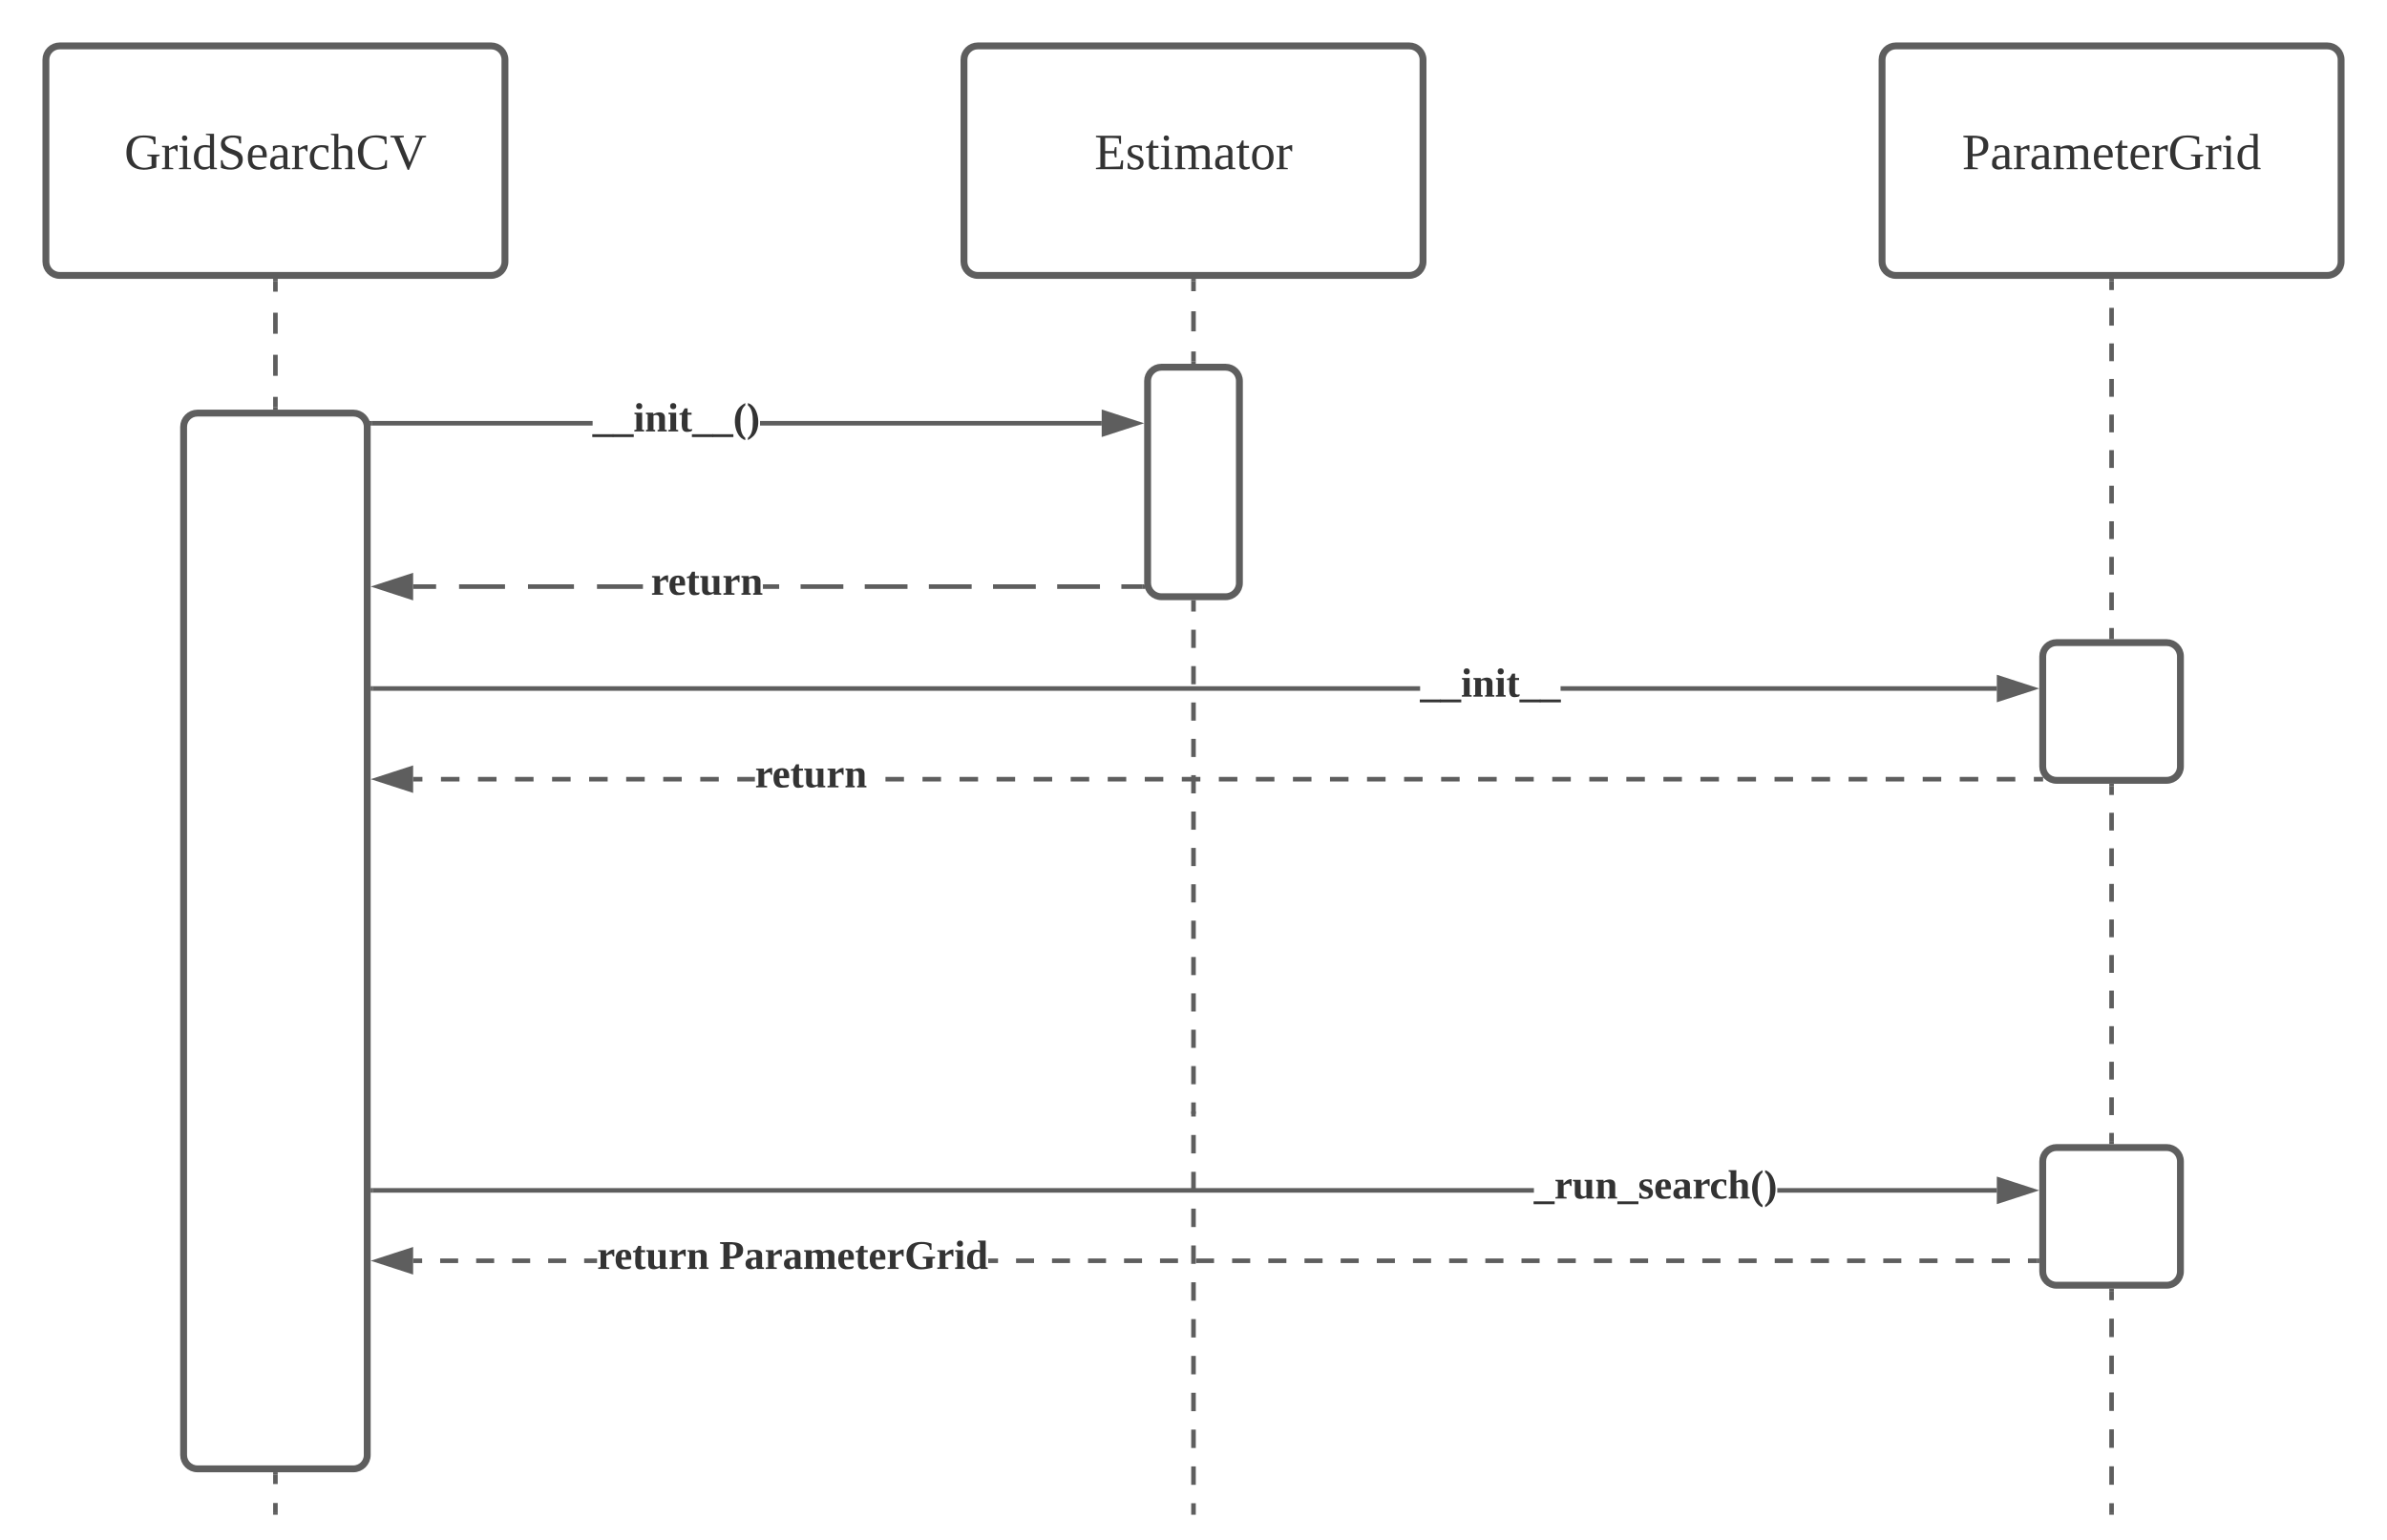
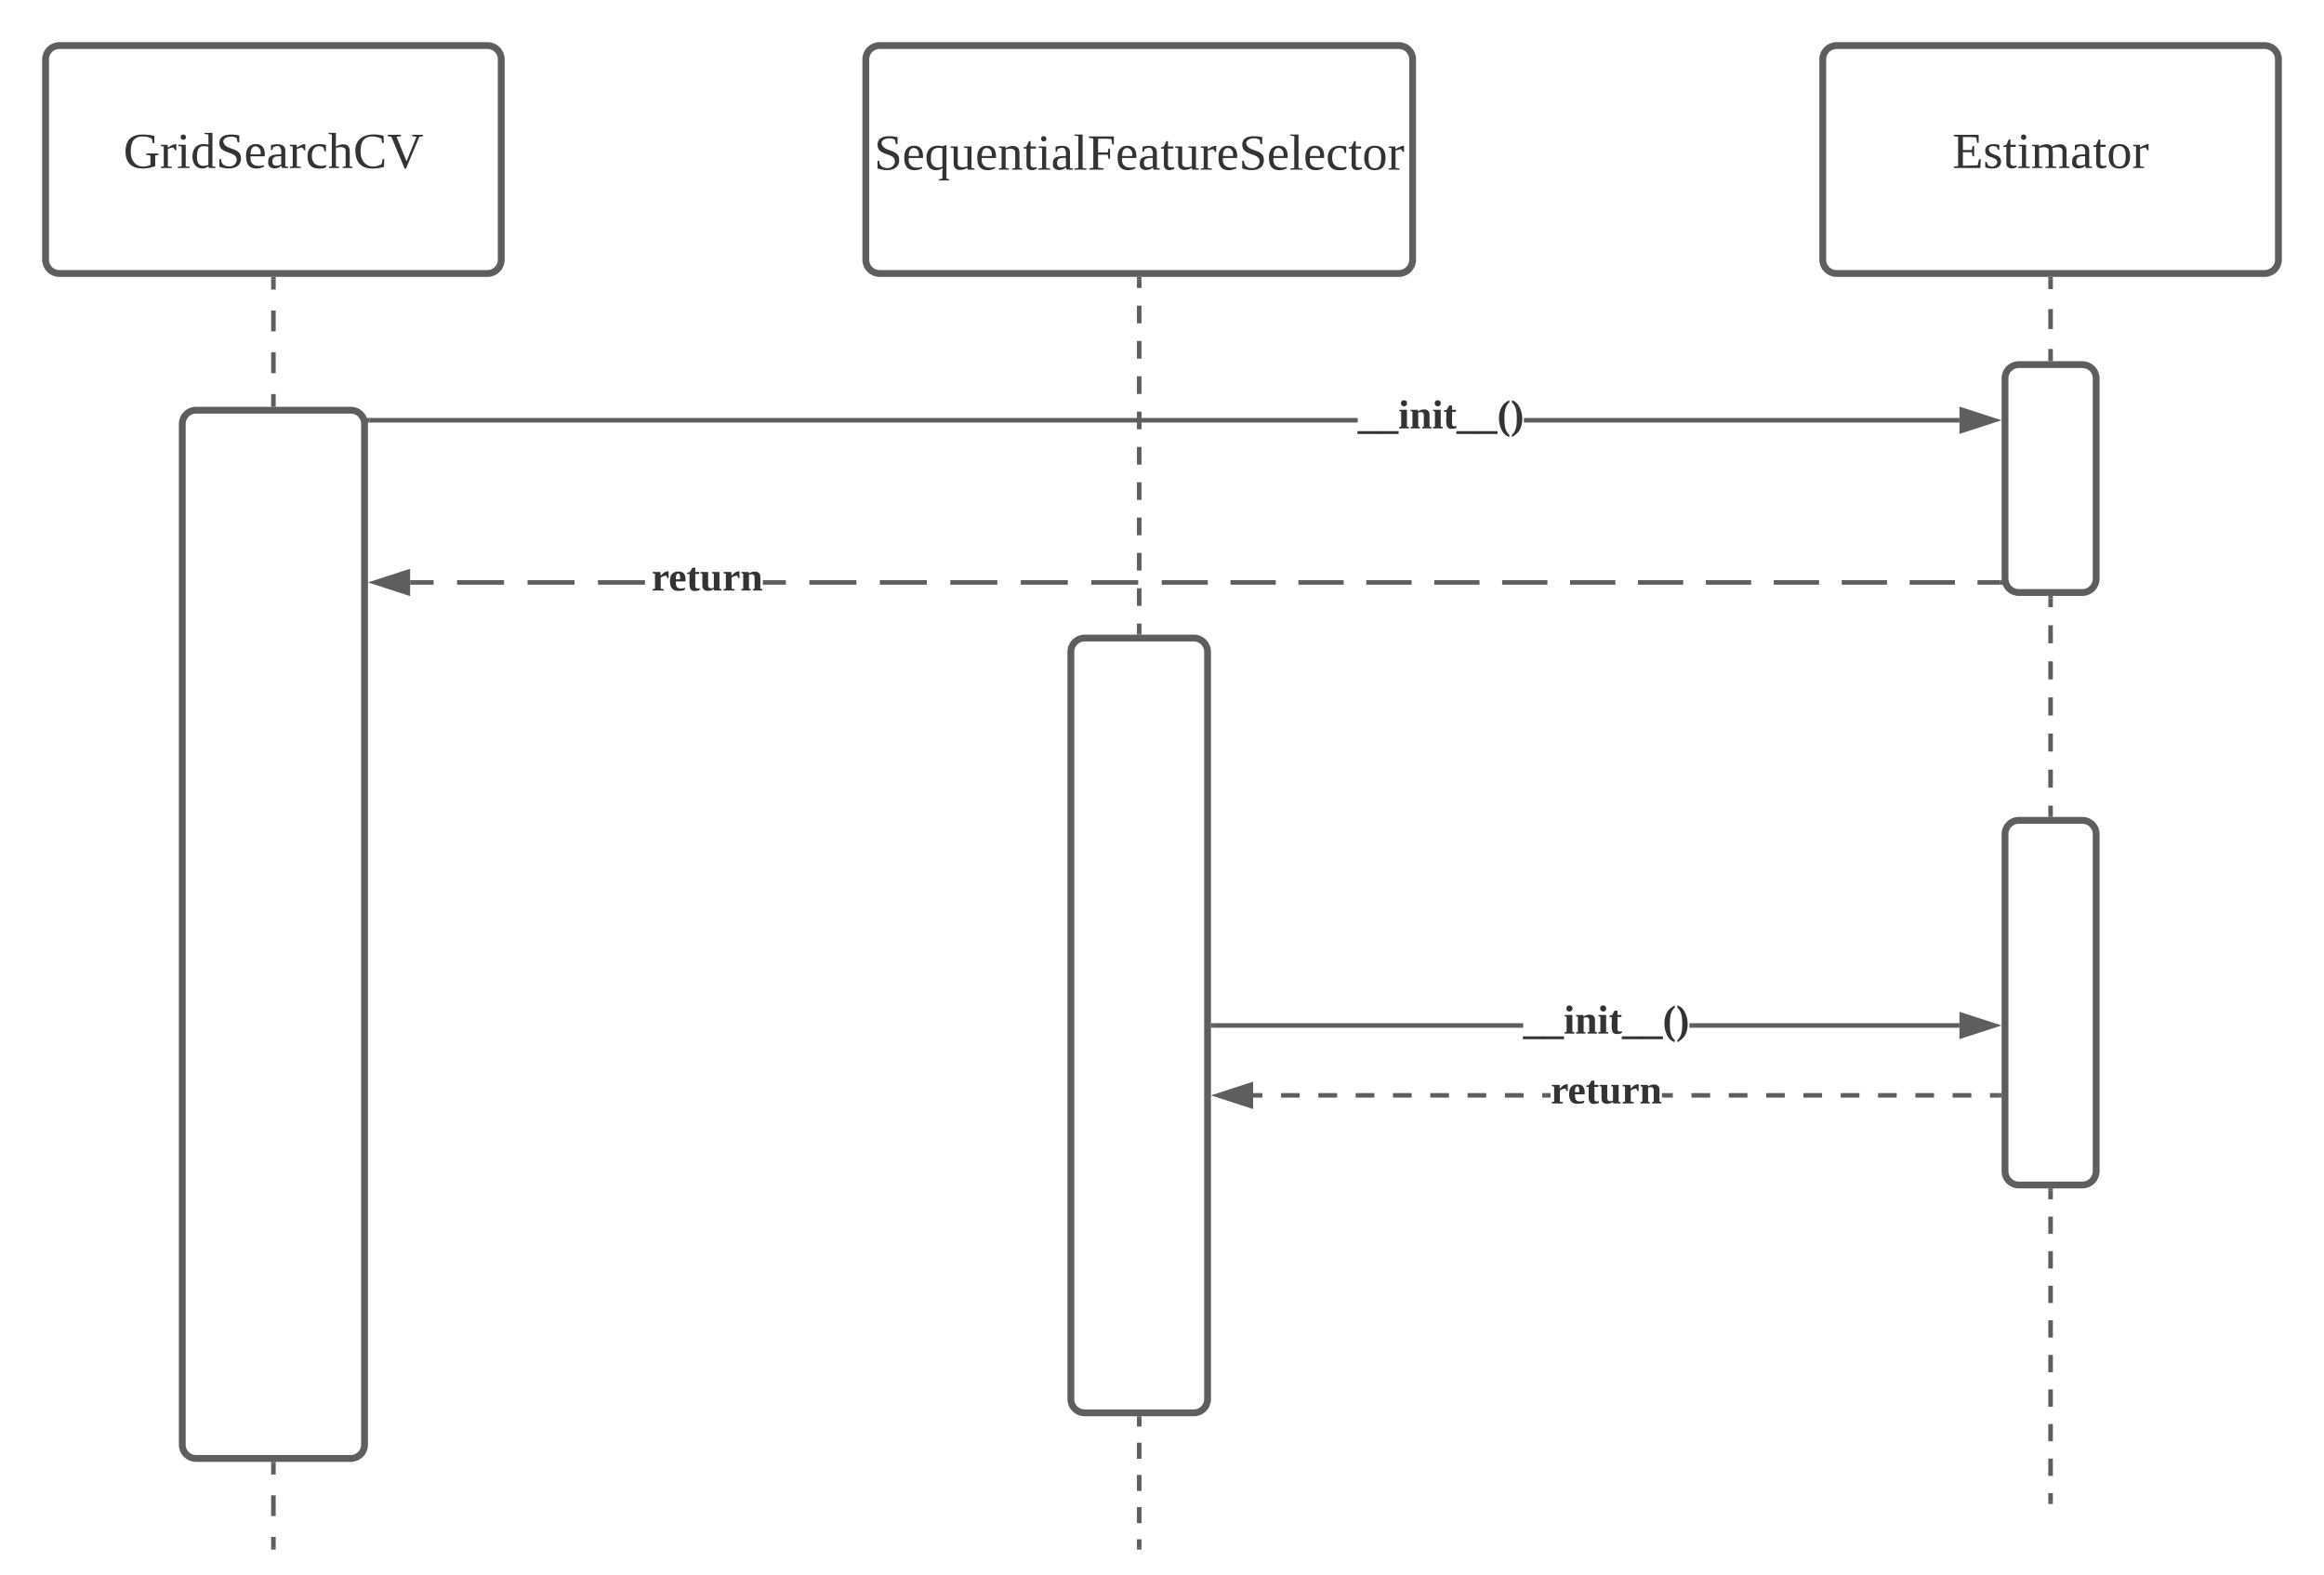
- <svg xmlns="http://www.w3.org/2000/svg" xmlns:ns1="lucid" xmlns:xlink="http://www.w3.org/1999/xlink" width="1040" height="671">
+ <svg xmlns="http://www.w3.org/2000/svg" xmlns:ns1="lucid" xmlns:xlink="http://www.w3.org/1999/xlink" width="1020" height="691">
  <g transform="translate(-180 -80)" ns1:page-tab-id="0_0">
    <path d="M0 0h1870.87v1322.83H0z" fill="#fff" />
    <path d="M200 106c0-3.3 2.7-6 6-6h188c3.3 0 6 2.7 6 6v88c0 3.3-2.7 6-6 6H206c-3.3 0-6-2.7-6-6z" stroke="#5e5e5e" stroke-width="3" fill="#fff" />
    <use xlink:href="#a" transform="matrix(1,0,0,1,205,105) translate(29.16667 48.71528)" />
-     <path d="M600 106c0-3.3 2.7-6 6-6h188c3.3 0 6 2.7 6 6v88c0 3.3-2.7 6-6 6H606c-3.3 0-6-2.7-6-6z" stroke="#5e5e5e" stroke-width="3" fill="#fff" />
-     <use xlink:href="#b" transform="matrix(1,0,0,1,605,105) translate(51.88272 48.71528)" />
-     <path d="M1000 106c0-3.3 2.7-6 6-6h188c3.3 0 6 2.7 6 6v88c0 3.3-2.7 6-6 6h-188c-3.3 0-6-2.7-6-6z" stroke="#5e5e5e" stroke-width="3" fill="#fff" />
-     <use xlink:href="#c" transform="matrix(1,0,0,1,1005,105) translate(29.81481 48.71528)" />
+     <path d="M980 106c0-3.3 2.7-6 6-6h188c3.3 0 6 2.7 6 6v88c0 3.3-2.7 6-6 6H986c-3.3 0-6-2.7-6-6z" stroke="#5e5e5e" stroke-width="3" fill="#fff" />
+     <use xlink:href="#b" transform="matrix(1,0,0,1,985,105) translate(51.88272 48.71528)" />
+     <path d="M560 106c0-3.3 2.7-6 6-6h228c3.3 0 6 2.7 6 6v88c0 3.3-2.7 6-6 6H566c-3.3 0-6-2.7-6-6z" stroke="#5e5e5e" stroke-width="3" fill="#fff" />
+     <use xlink:href="#c" transform="matrix(1,0,0,1,565,105) translate(-1.32716 49.44444)" />
    <path d="M260 266c0-3.3 2.7-6 6-6h68c3.3 0 6 2.7 6 6v448c0 3.3-2.7 6-6 6h-68c-3.3 0-6-2.7-6-6z" stroke="#5e5e5e" stroke-width="3" fill="#fff" />
    <path d="M300 202.5v4.58m0 9.17v9.17m0 9.16v9.17m0 9.17v4.58" stroke="#5e5e5e" stroke-width="2" fill="none" />
    <path d="M301 202.53h-2v-1.03h2zM301 258.5h-2v-1.03h2z" fill="#5e5e5e" />
-     <path d="M700 202.5v4.38m0 8.75v8.75m0 8.75v4.37" stroke="#5e5e5e" stroke-width="2" fill="none" />
-     <path d="M701 202.53h-2v-1.03h2zM701 238.5h-2v-1.03h2z" fill="#5e5e5e" />
-     <path d="M680 246c0-3.3 2.7-6 6-6h28c3.3 0 6 2.7 6 6v88c0 3.3-2.7 6-6 6h-28c-3.3 0-6-2.7-6-6zM1070 366c0-3.3 2.7-6 6-6h48c3.3 0 6 2.7 6 6v48c0 3.3-2.7 6-6 6h-48c-3.3 0-6-2.7-6-6z" stroke="#5e5e5e" stroke-width="3" fill="#fff" />
-     <path d="M1100 202.5v3.88m0 7.75v7.75m0 7.75v7.75m0 7.75v7.75m0 7.75v7.75m0 7.75v7.75m0 7.75v7.75m0 7.75v7.75m0 7.75v7.75m0 7.75v7.75m0 7.75v3.87" stroke="#5e5e5e" stroke-width="2" fill="none" />
-     <path d="M1101 202.53h-2v-1.03h2zM1101 358.5h-2v-1.03h2z" fill="#5e5e5e" />
-     <path d="M1100 642.5v4.02m0 8.04v8.04m0 8.05v8.04m0 8.03v8.04m0 8.04v8.05m0 8.05v8.04m0 8.04V739" stroke="#5e5e5e" stroke-width="2" fill="none" />
-     <path d="M1101 642.53h-2v-1.03h2z" fill="#5e5e5e" />
-     <path d="M1100 738.97V740M1100 422.5v3.88m0 7.75v7.75m0 7.75v7.75m0 7.75v7.75m0 7.75v7.75m0 7.75v7.75m0 7.75v7.75m0 7.75v7.75m0 7.75v7.75m0 7.75v7.75m0 7.75v3.87" stroke="#5e5e5e" stroke-width="2" fill="none" />
-     <path d="M1101 422.53h-2v-1.03h2zM1101 578.5h-2v-1.03h2zM677.87 336.58h-9.3v-2h9.3zm-18.63 0H640.6v-2h18.64zm-27.95 0h-18.64v-2h18.63zm-27.95 0H584.7v-2h18.65zm-27.95 0h-18.63v-2h18.63zm-27.95 0h-18.63v-2h18.63zm-87.32 0H440.1v-2h20.03zm-30.04 0h-20.04v-2h20.03zm-30.05 0h-20.02v-2h20.02zm-30.03 0H360v-2h10.02zm149.48 0h-7.08v-2h7.08z" fill="#5e5e5e" />
-     <path d="M679.14 336.58h-1.3v-2h.76zM359 340.22l-14.26-4.64 14.26-4.63z" fill="#5e5e5e" />
+     <path d="M1080 202.5v4.38m0 8.75v8.75m0 8.75v4.37" stroke="#5e5e5e" stroke-width="2" fill="none" />
+     <path d="M1081 202.53h-2v-1.03h2zM1081 238.5h-2v-1.03h2z" fill="#5e5e5e" />
+     <path d="M1060 246c0-3.3 2.7-6 6-6h28c3.3 0 6 2.7 6 6v88c0 3.3-2.7 6-6 6h-28c-3.3 0-6-2.7-6-6zM650 366c0-3.3 2.7-6 6-6h48c3.3 0 6 2.7 6 6v328c0 3.3-2.7 6-6 6h-48c-3.3 0-6-2.7-6-6z" stroke="#5e5e5e" stroke-width="3" fill="#fff" />
+     <path d="M680 202.5v3.88m0 7.75v7.75m0 7.75v7.75m0 7.75v7.75m0 7.75v7.75m0 7.75v7.75m0 7.75v7.75m0 7.75v7.75m0 7.75v7.75m0 7.75v7.75m0 7.75v3.87" stroke="#5e5e5e" stroke-width="2" fill="none" />
+     <path d="M681 202.53h-2v-1.03h2zM681 358.5h-2v-1.03h2z" fill="#5e5e5e" />
+     <path d="M680 701.5" stroke="#5e5e5e" stroke-width="2" fill="none" />
+     <path fill="#5e5e5e" />
+     <path fill="#5e5e5e" />
+     <path d="M1057.87 336.58h-9.93v-2h9.93zm-19.87 0h-19.87v-2H1038zm-29.8 0h-19.88v-2h19.88zm-29.8 0H958.5v-2h19.87zm-29.82 0H928.7v-2h19.88zm-29.8 0H898.9v-2h19.87zm-29.8 0H869.1v-2h19.87zm-29.82 0H839.3v-2h19.86zm-29.8 0h-19.88v-2h19.87zm-29.82 0h-19.87v-2h19.87zm-29.8 0h-19.87v-2h19.87zm-29.8 0h-19.88v-2h19.87zm-29.82 0h-20.24v-2h20.24zm-30.55 0h-20.62v-2h20.62zm-30.93 0h-20.6v-2h20.6zm-30.92 0H597.1v-2h20.62zm-30.93 0h-20.62v-2h20.6zm-30.93 0h-20.62v-2h20.62zm-92.78 0h-20.63v-2h20.62zm-30.94 0h-20.6v-2h20.6zm-30.92 0h-20.62v-2h20.62zm-30.93 0H360v-2h10.3zm154.64 0H514.8v-2h10.14z" fill="#5e5e5e" />
+     <path d="M1059.14 336.58h-1.3v-2h.76zM359 340.22l-14.26-4.64 14.26-4.63z" fill="#5e5e5e" />
    <path d="M360 341.6l-18.5-6.02 18.5-6zm-12.03-6.02l10.03 3.26v-6.52z" fill="#5e5e5e" />
-     <use xlink:href="#d" transform="matrix(1,0,0,1,463.5812,324.9165) translate(0 14.22222)" />
-     <path d="M1070.17 420.5h-4.04v-2h4.04zm-12.1 0h-8.08v-2h8.06zm-16.15 0h-8.07v-2h8.07zm-16.14 0h-8.07v-2h8.08zm-16.14 0h-8.07v-2h8.07zm-16.14 0h-8.07v-2h8.07zm-16.14 0h-8.07v-2h8.06zm-16.14 0h-8.07v-2h8.07zm-16.14 0H937v-2h8.08zm-16.14 0h-8.07v-2h8.07zm-16.14 0h-8.07v-2h8.07zm-16.14 0h-8.07v-2h8.06zm-16.14 0h-8.07v-2h8.07zm-16.14 0h-8.07v-2h8.08zm-16.14 0h-8.07v-2h8.07zm-16.14 0h-8.07v-2h8.07zm-16.14 0h-8.07v-2h8.06zm-16.14 0h-8.07v-2h8.07zm-16.14 0h-8.07v-2h8.08zm-16.14 0h-8.07v-2h8.07zm-16.14 0h-8.07v-2h8.07zm-16.14 0h-8.07v-2h8.06zm-16.14 0h-8.07v-2h8.07zm-16.14 0h-8.07v-2H703zm-16.14 0h-8.07v-2h8.07zm-16.14 0h-8.07v-2h8.07zm-16.14 0h-8.07v-2h8.06zm-16.14 0h-8.07v-2h8.07zm-16.14 0h-8.07v-2h8.08zm-16.14 0h-8.07v-2h8.07zm-16.14 0h-8.07v-2H590zm-16.14 0h-8.07v-2h8.06zm-64.95 0h-7.67v-2h7.68zm-15.74 0h-8.07v-2h8.06zm-16.14 0h-8.07v-2h8.07zm-16.14 0h-8.07v-2h8.08zm-16.14 0h-8.07v-2h8.07zm-16.14 0h-8.07v-2h8.07zm-16.14 0h-8.07v-2h8.06zm-16.14 0h-8.07v-2h8.07zm-16.14 0h-8.07v-2h8.08zm-16.14 0H360v-2h4.04z" fill="#5e5e5e" />
+     <use xlink:href="#d" transform="matrix(1,0,0,1,465.9473,324.9165) translate(0 14.22222)" />
+     <path d="M775.92 265.42h-433.8v-2h433.8zm264.08 0H848.86v-2H1040z" fill="#5e5e5e" />
+     <path d="M342.15 265.42h-.75l-.54-2h1.3zM1055.26 264.42l-14.26 4.63v-9.27z" fill="#5e5e5e" />
+     <path d="M1058.5 264.42l-18.5 6v-12zm-16.5 3.26l10.03-3.26-10.03-3.26z" fill="#5e5e5e" />
+     <use xlink:href="#e" transform="matrix(1,0,0,1,775.9204,253.7502) translate(0 14.22222)" />
+     <path d="M1080 602.5v3.8m0 7.58v7.58m0 7.58v7.6m0 7.57v7.6m0 7.58v7.58m0 7.58v7.6m0 7.57v7.6m0 7.58v7.58m0 7.58v7.6m0 7.57v3.8" stroke="#5e5e5e" stroke-width="2" fill="none" />
+     <path d="M1081 602.53h-2v-1.03h2z" fill="#5e5e5e" />
+     <path d="M1080 738.97V740M1080 342.5v3.96m0 7.92v7.9m0 7.93v7.93m0 7.9v7.93m0 7.92v7.9m0 7.93v7.93m0 7.9v3.97" stroke="#5e5e5e" stroke-width="2" fill="none" />
+     <path d="M1081 342.53h-2v-1.03h2zM1081 438.5h-2v-1.03h2z" fill="#5e5e5e" />
+     <path d="M300 722.5v4.56m0 9.13v9.1m0 9.14V759" stroke="#5e5e5e" stroke-width="2" fill="none" />
+     <path d="M301 722.53h-2v-1.03h2z" fill="#5e5e5e" />
+     <path d="M300 758.97V760M680 701.5" stroke="#5e5e5e" stroke-width="2" fill="none" />
    <path fill="#5e5e5e" />
-     <path d="M359 424.13l-14.26-4.63 14.26-4.64z" fill="#5e5e5e" />
-     <path d="M360 425.5l-18.5-6 18.5-6zm-12.03-6l10.03 3.26v-6.52z" fill="#5e5e5e" />
-     <use xlink:href="#d" transform="matrix(1,0,0,1,508.9146,408.8319) translate(0 14.22222)" />
-     <path d="M438.2 265.42h-96.07v-2h96.07zm221.8 0H511.14v-2H660z" fill="#5e5e5e" />
-     <path d="M342.15 265.42h-.75l-.54-2h1.3zM675.26 264.42L661 269.05v-9.27z" fill="#5e5e5e" />
-     <path d="M678.5 264.42l-18.5 6v-12zm-16.5 3.26l10.03-3.26-10.03-3.26z" fill="#5e5e5e" />
-     <use xlink:href="#e" transform="matrix(1,0,0,1,438.1975,253.7502) translate(0 14.22222)" />
-     <path d="M798.74 381H342.5v-2h456.24zm251.26 0H859.93v-2H1050z" fill="#5e5e5e" />
-     <path d="M342.53 381h-1.03v-2h1.03zM1065.26 380l-14.26 4.64v-9.28z" fill="#5e5e5e" />
-     <path d="M1068.5 380l-18.5 6v-12zm-16.5 3.26l10.03-3.26-10.03-3.26z" fill="#5e5e5e" />
-     <use xlink:href="#f" transform="matrix(1,0,0,1,798.7407,369.3333) translate(0 14.22222)" />
-     <path d="M700 562.5v4m0 8.03v8.03m0 8.02v8.02m0 8.02v8.03m0 8.02v8.02m0 8.02v8.02m0 8.02v8.02m0 8.03v8.03m0 8.02v8.03m0 8.02v8.02m0 8.02v8.03m0 8.02v4M700 562.53v-1.03M700 738.97V740M700 342.5v3.96m0 7.92v7.93m0 7.93v7.92m0 7.92V394m0 7.92v7.92m0 7.92v7.93m0 7.9v7.93m0 7.93v7.92m0 7.92v7.92m0 7.93v7.92m0 7.92v7.9m0 7.94v7.92m0 7.92v7.92m0 7.93v7.92m0 7.92v3.96" stroke="#5e5e5e" stroke-width="2" fill="none" />
-     <path d="M701 342.53h-2v-1.03h2z" fill="#5e5e5e" />
-     <path d="M700 564.3v1.03M300 722.5v4.13m0 8.25V739" stroke="#5e5e5e" stroke-width="2" fill="none" />
-     <path d="M301 722.53h-2v-1.03h2z" fill="#5e5e5e" />
-     <path d="M300 738.97V740" stroke="#5e5e5e" stroke-width="2" fill="none" />
-     <path d="M1070 586c0-3.3 2.7-6 6-6h48c3.3 0 6 2.7 6 6v48c0 3.3-2.7 6-6 6h-48c-3.3 0-6-2.7-6-6z" stroke="#5e5e5e" stroke-width="3" fill="#fff" />
-     <path d="M848.32 599.67H342.5v-2h505.82zm201.68 0h-95.65v-2H1050z" fill="#5e5e5e" />
-     <path d="M342.53 599.67h-1.03v-2h1.03zM1065.26 598.67L1051 603.3v-9.27z" fill="#5e5e5e" />
-     <path d="M1068.5 598.67l-18.5 6v-12.02zm-16.5 3.26l10.03-3.26-10.03-3.26z" fill="#5e5e5e" />
-     <use xlink:href="#g" transform="matrix(1,0,0,1,848.321,588) translate(0 14.22222)" />
-     <path d="M1067.5 630.33h-3.94v-2h3.94zm-11.82 0h-7.88v-2h7.88zm-15.76 0h-7.88v-2h7.88zm-15.76 0h-7.88v-2h7.88zm-15.76 0h-7.88v-2h7.88zm-15.76 0h-7.88v-2h7.88zm-15.76 0h-7.9v-2h7.9zm-15.77 0h-7.87v-2h7.88zm-15.75 0h-7.88v-2h7.88zm-15.76 0h-7.9v-2h7.9zm-15.77 0h-7.88v-2h7.88zm-15.76 0h-7.88v-2h7.87zm-15.76 0h-7.87v-2h7.88zm-15.75 0h-7.88v-2h7.88zm-15.76 0h-7.9v-2h7.9zm-15.77 0h-7.88v-2h7.88zm-15.76 0h-7.88v-2h7.87zm-15.76 0h-7.88v-2h7.9zm-15.76 0h-7.88v-2h7.88zm-15.76 0h-7.88v-2h7.88zm-15.76 0h-7.88v-2h7.88zm-15.76 0h-7.88v-2h7.88zm-15.76 0h-7.88v-2h7.88zm-15.76 0h-7.86v-2h7.86zm-15.7 0h-7.84v-2h7.84zm-15.68 0h-7.84v-2h7.84zm-15.68 0h-7.85v-2h7.85zm-15.7 0h-7.83v-2h7.84zm-15.67 0h-7.83v-2h7.84zm-190.38 0h-5.63v-2h5.62zm-13.47 0h-7.84v-2h7.85zm-15.68 0h-7.84v-2h7.84zm-15.68 0h-7.85v-2h7.84zm-15.7 0h-7.84v-2h7.85zm-15.68 0H360v-2h3.92zm250.9 0h-4.28v-2h4.3z" fill="#5e5e5e" />
-     <path d="M1068.5 630.33h-1.03v-2h1.03zM359 633.97l-14.26-4.64L359 624.7z" fill="#5e5e5e" />
-     <path d="M360 635.35l-18.5-6.02 18.5-6zm-12.03-6.02L358 632.6v-6.53z" fill="#5e5e5e" />
-     <use xlink:href="#h" transform="matrix(1,0,0,1,440.1245,618.6667) translate(0 14.22222)" />
-     <use xlink:href="#i" transform="matrix(1,0,0,1,440.1245,618.6667) translate(53.28395 14.22222)" />
+     <path d="M680 702.5v3.53m0 7.06v7.06m0 7.06v7.06m0 7.06v7.07m0 7.07V759" stroke="#5e5e5e" stroke-width="2" fill="none" />
+     <path d="M681 702.53h-2v-1.03h2z" fill="#5e5e5e" />
+     <path d="M680 758.97V760" stroke="#5e5e5e" stroke-width="2" fill="none" />
+     <path d="M1060 446c0-3.3 2.7-6 6-6h28c3.3 0 6 2.7 6 6v148c0 3.3-2.7 6-6 6h-28c-3.3 0-6-2.7-6-6z" stroke="#5e5e5e" stroke-width="3" fill="#fff" />
+     <path d="M848.53 531H712.5v-2h136.03zm191.47 0H921.47v-2H1040z" fill="#5e5e5e" />
+     <path d="M712.53 531h-1.03v-2h1.03zM1055.26 530l-14.26 4.64v-9.28z" fill="#5e5e5e" />
+     <path d="M1058.5 530l-18.5 6v-12zm-16.5 3.26l10.03-3.26-10.03-3.26z" fill="#5e5e5e" />
+     <use xlink:href="#e" transform="matrix(1,0,0,1,848.5309,519.3333) translate(0 14.22222)" />
+     <path d="M1057.5 561.67h-4.1v-2h4.1zm-12.28 0h-8.2v-2h8.2zm-16.38 0h-8.18v-2h8.18zm-16.37 0h-8.2v-2h8.2zm-16.38 0h-8.2v-2h8.2zm-16.38 0h-8.2v-2h8.2zm-16.38 0h-8.18v-2h8.18zm-16.37 0h-8.2v-2h8.2zm-16.38 0h-8.2v-2h8.2zm-70.02 0h-3.67v-2h3.68zm-11.86 0h-8.2v-2h8.2zm-16.37 0h-8.2v-2h8.2zm-16.38 0h-8.2v-2h8.2zm-16.37 0h-8.2v-2h8.2zm-16.38 0h-8.2v-2h8.2zm-16.37 0h-8.2v-2h8.2zm-16.38 0h-8.2v-2h8.2zm-16.37 0H730v-2h4.1zm180.12 0h-4.8v-2h4.8z" fill="#5e5e5e" />
+     <path d="M1058.5 561.67h-1.03v-2h1.03zM729 565.3l-14.26-4.63 14.26-4.64z" fill="#5e5e5e" />
+     <path d="M730 566.68l-18.5-6 18.5-6.03zm-12.03-6l10.03 3.25v-6.52z" fill="#5e5e5e" />
+     <use xlink:href="#d" transform="matrix(1,0,0,1,860.5802,550) translate(0 14.22222)" />
    <defs>
-       <path fill="#333" d="M52-115c0 90 69 126 140 93v-67l-30-5v-9h87v9l-23 5v77c-27 8-56 16-90 16C59 2 15-37 15-115c-1-82 41-123 122-123 31 0 59 4 83 10v51h-12l-5-29c-15-12-38-18-65-18-66-1-86 42-86 109" id="j" />
-       <path fill="#333" d="M57-145c16-10 35-24 60-25v45c-19 1-8-30-40-17l-20 6v124l29 4v8H7v-8l21-4v-141c-8-3-24 2-21-12h48" id="k" />
-       <path fill="#333" d="M47-200c-23 0-25-39 0-38 13 0 18 7 20 19-1 11-8 19-20 19zM65-12l28 4v8H8v-8l28-4v-141l-24-4v-8h53v153" id="l" />
-       <path fill="#333" d="M13-81c0-71 46-101 114-85l-1-72-28-4v-8h57v238c8 3 24-2 21 12h-47l-2-12C80 23 13-1 13-81zm77-74c-37 1-44 33-45 74 0 38 9 66 45 66 14 0 27-3 36-7v-130c-10-1-24-3-36-3" id="m" />
-       <path fill="#333" d="M178-68c0 79-95 82-154 59v-54h12c1 35 22 52 60 52 50 0 69-58 33-82-39-24-105-21-105-85 0-67 86-66 142-53v49h-12l-6-29c-31-27-121-7-89 42 28 43 119 24 119 101" id="n" />
-       <path fill="#333" d="M84-170c49 0 66 33 63 87H46c-8 60 38 80 95 63v10C128-2 108 4 88 4 34 4 14-29 14-84c-1-54 22-86 70-86zm33 73c12-57-57-82-69-24-1 7-2 15-2 24h71" id="o" />
-       <path fill="#333" d="M32-163c41-10 102-14 102 39v112c8 3 24-2 21 12h-45l-4-17C83 13 3 13 13-46c-2-50 45-50 92-51 4-36-5-70-42-56-6 2-12 4-16 6-4 7 0 23-15 20v-36zM42-47c0 41 41 33 63 22v-59c-34 1-63-1-63 37" id="p" />
-       <path fill="#333" d="M45-84c0 64 52 80 104 63 1 25-30 25-55 25-56 0-80-32-80-88 0-76 62-98 131-80v46h-10c-5-15-4-31-23-35-47-10-67 21-67 69" id="q" />
-       <path fill="#333" d="M126-119c3-38-42-31-69-25v132l23 4v8H7v-8l21-4v-226l-24-4v-8h53l-1 98c31-22 99-31 99 31v109c7 3 23-1 20 12h-71v-8l22-4v-107" id="r" />
-       <path fill="#333" d="M52-115c0 93 80 130 150 87l7-35h11l-1 55c-23 7-52 12-83 12C60 4 19-37 15-115c-5-113 97-141 201-114l1 51h-12l-5-30c-15-9-39-16-62-16-66 0-86 41-86 109" id="s" />
-       <path fill="#333" d="M256-236v10l-26 4L135 5h-9L31-222l-27-4v-10h95v10l-31 4 71 174 71-174-31-4v-10h77" id="t" />
+       <path fill="#333" d="M52-115c0 90 69 126 140 93v-67l-30-5v-9h87v9l-23 5v77c-27 8-56 16-90 16C59 2 15-37 15-115c-1-82 41-123 122-123 31 0 59 4 83 10v51h-12l-5-29c-15-12-38-18-65-18-66-1-86 42-86 109" id="f" />
+       <path fill="#333" d="M57-145c16-10 35-24 60-25v45c-19 1-8-30-40-17l-20 6v124l29 4v8H7v-8l21-4v-141c-8-3-24 2-21-12h48" id="g" />
+       <path fill="#333" d="M47-200c-23 0-25-39 0-38 13 0 18 7 20 19-1 11-8 19-20 19zM65-12l28 4v8H8v-8l28-4v-141l-24-4v-8h53v153" id="h" />
+       <path fill="#333" d="M13-81c0-71 46-101 114-85l-1-72-28-4v-8h57v238c8 3 24-2 21 12h-47l-2-12C80 23 13-1 13-81zm77-74c-37 1-44 33-45 74 0 38 9 66 45 66 14 0 27-3 36-7v-130c-10-1-24-3-36-3" id="i" />
+       <path fill="#333" d="M178-68c0 79-95 82-154 59v-54h12c1 35 22 52 60 52 50 0 69-58 33-82-39-24-105-21-105-85 0-67 86-66 142-53v49h-12l-6-29c-31-27-121-7-89 42 28 43 119 24 119 101" id="j" />
+       <path fill="#333" d="M84-170c49 0 66 33 63 87H46c-8 60 38 80 95 63v10C128-2 108 4 88 4 34 4 14-29 14-84c-1-54 22-86 70-86zm33 73c12-57-57-82-69-24-1 7-2 15-2 24h71" id="k" />
+       <path fill="#333" d="M32-163c41-10 102-14 102 39v112c8 3 24-2 21 12h-45l-4-17C83 13 3 13 13-46c-2-50 45-50 92-51 4-36-5-70-42-56-6 2-12 4-16 6-4 7 0 23-15 20v-36zM42-47c0 41 41 33 63 22v-59c-34 1-63-1-63 37" id="l" />
+       <path fill="#333" d="M45-84c0 64 52 80 104 63 1 25-30 25-55 25-56 0-80-32-80-88 0-76 62-98 131-80v46h-10c-5-15-4-31-23-35-47-10-67 21-67 69" id="m" />
+       <path fill="#333" d="M126-119c3-38-42-31-69-25v132l23 4v8H7v-8l21-4v-226l-24-4v-8h53l-1 98c31-22 99-31 99 31v109c7 3 23-1 20 12h-71v-8l22-4v-107" id="n" />
+       <path fill="#333" d="M52-115c0 93 80 130 150 87l7-35h11l-1 55c-23 7-52 12-83 12C60 4 19-37 15-115c-5-113 97-141 201-114l1 51h-12l-5-30c-15-9-39-16-62-16-66 0-86 41-86 109" id="o" />
+       <path fill="#333" d="M256-236v10l-26 4L135 5h-9L31-222l-27-4v-10h95v10l-31 4 71 174 71-174-31-4v-10h77" id="p" />
      <g id="a">
+         <use transform="matrix(0.0617284,0,0,0.0617284,0,0)" xlink:href="#f" />
+         <use transform="matrix(0.0617284,0,0,0.0617284,15.98765,0)" xlink:href="#g" />
+         <use transform="matrix(0.0617284,0,0,0.0617284,23.33333,0)" xlink:href="#h" />
+         <use transform="matrix(0.0617284,0,0,0.0617284,29.50617,0)" xlink:href="#i" />
+         <use transform="matrix(0.0617284,0,0,0.0617284,40.61728,0)" xlink:href="#j" />
+         <use transform="matrix(0.0617284,0,0,0.0617284,52.96296,0)" xlink:href="#k" />
+         <use transform="matrix(0.0617284,0,0,0.0617284,62.77778,0)" xlink:href="#l" />
+         <use transform="matrix(0.0617284,0,0,0.0617284,72.59259,0)" xlink:href="#g" />
+         <use transform="matrix(0.0617284,0,0,0.0617284,79.93827,0)" xlink:href="#m" />
+         <use transform="matrix(0.0617284,0,0,0.0617284,89.75309,0)" xlink:href="#n" />
+         <use transform="matrix(0.0617284,0,0,0.0617284,100.8642,0)" xlink:href="#o" />
+         <use transform="matrix(0.0617284,0,0,0.0617284,115.679,0)" xlink:href="#p" />
+       </g>
+       <path fill="#333" d="M10-9l31-5v-208l-31-4v-10h177v57h-11l-6-38c-28-4-63-3-95-3v92h63l6-28h11v73h-11l-6-29H75v96l105-3 10-43h12l-3 62H10v-9" id="q" />
+       <path fill="#333" d="M41-130c7 48 86 23 86 84 0 56-69 57-112 41v-40c20 0 9 29 31 31 35 19 77-26 41-50-27-18-72-13-72-59 0-50 58-52 100-41v36c-19 1-8-25-28-25-21-7-50-1-46 23" id="r" />
+       <path fill="#333" d="M54-38c-1 25 24 26 44 20v12C71 10 25 9 25-35v-115H4c-2-14 14-10 21-15l18-38h11v38h38v15H54v112" id="s" />
+       <path fill="#333" d="M126-118c4-37-42-32-68-25v131l24 4v8H8C5-13 21-9 28-12v-141c-7-3-23 1-20-12h48l1 13c22-15 77-30 92 2 32-22 104-36 104 29v109c8 3 24-2 21 12h-75v-8l25-4v-106c3-39-45-31-72-24 7 37 1 88 3 130l25 4v8h-78v-8l24-4v-106" id="t" />
+       <path fill="#333" d="M90-170c52 0 76 32 76 87 0 54-24 87-77 87-51 0-75-34-75-87 0-54 24-87 76-87zM89-10c39 0 46-35 46-73 0-39-7-73-46-73-39 1-44 34-44 73s6 72 44 73" id="u" />
+       <g id="b">
+         <use transform="matrix(0.0617284,0,0,0.0617284,0,0)" xlink:href="#q" />
+         <use transform="matrix(0.0617284,0,0,0.0617284,13.51852,0)" xlink:href="#r" />
+         <use transform="matrix(0.0617284,0,0,0.0617284,22.16049,0)" xlink:href="#s" />
+         <use transform="matrix(0.0617284,0,0,0.0617284,28.33333,0)" xlink:href="#h" />
+         <use transform="matrix(0.0617284,0,0,0.0617284,34.50617,0)" xlink:href="#t" />
+         <use transform="matrix(0.0617284,0,0,0.0617284,51.79012,0)" xlink:href="#l" />
+         <use transform="matrix(0.0617284,0,0,0.0617284,61.60494,0)" xlink:href="#s" />
+         <use transform="matrix(0.0617284,0,0,0.0617284,67.77778,0)" xlink:href="#u" />
+         <use transform="matrix(0.0617284,0,0,0.0617284,78.88889,0)" xlink:href="#g" />
+       </g>
+       <path fill="#333" d="M13-82c-2-68 46-101 114-84 8-3 15-8 28-7V64l18 4v9h-70v-9l23-4c1-25-2-53 2-75-11 8-27 15-47 15-49-1-66-35-68-86zm113-70c-53-13-86 12-81 70-6 54 34 80 81 61v-131" id="v" />
+       <path fill="#333" d="M124-13C89 8 26 15 26-45v-108c-8-3-24 2-21-12h50v118c-3 37 42 32 69 25v-131l-25-4v-8h54v153c8 3 24-2 21 12h-48" id="w" />
+       <path fill="#333" d="M125-118c4-37-41-34-68-26v132l23 4v8H8C5-13 21-9 28-12v-141c-7-3-23 1-20-12h47l2 13c31-23 98-29 98 31v109c7 3 23-1 20 12h-72v-8l22-4v-106" id="x" />
+       <path fill="#333" d="M65-12l28 4v8H7v-8l28-4v-226l-28-4v-8h58v238" id="y" />
+       <path fill="#333" d="M75-106v92l39 5v9H13v-9l28-5v-208l-31-4v-10h177v57h-11l-6-38c-28-4-63-3-95-3v98h69l5-28h11v73h-11l-5-29H75" id="z" />
+       <g id="c">
        <use transform="matrix(0.0617284,0,0,0.0617284,0,0)" xlink:href="#j" />
-         <use transform="matrix(0.0617284,0,0,0.0617284,15.98765,0)" xlink:href="#k" />
-         <use transform="matrix(0.0617284,0,0,0.0617284,23.33333,0)" xlink:href="#l" />
-         <use transform="matrix(0.0617284,0,0,0.0617284,29.50617,0)" xlink:href="#m" />
-         <use transform="matrix(0.0617284,0,0,0.0617284,40.61728,0)" xlink:href="#n" />
-         <use transform="matrix(0.0617284,0,0,0.0617284,52.96296,0)" xlink:href="#o" />
-         <use transform="matrix(0.0617284,0,0,0.0617284,62.77778,0)" xlink:href="#p" />
-         <use transform="matrix(0.0617284,0,0,0.0617284,72.59259,0)" xlink:href="#k" />
-         <use transform="matrix(0.0617284,0,0,0.0617284,79.93827,0)" xlink:href="#q" />
-         <use transform="matrix(0.0617284,0,0,0.0617284,89.75309,0)" xlink:href="#r" />
-         <use transform="matrix(0.0617284,0,0,0.0617284,100.8642,0)" xlink:href="#s" />
-         <use transform="matrix(0.0617284,0,0,0.0617284,115.679,0)" xlink:href="#t" />
-       </g>
-       <path fill="#333" d="M10-9l31-5v-208l-31-4v-10h177v57h-11l-6-38c-28-4-63-3-95-3v92h63l6-28h11v73h-11l-6-29H75v96l105-3 10-43h12l-3 62H10v-9" id="u" />
-       <path fill="#333" d="M41-130c7 48 86 23 86 84 0 56-69 57-112 41v-40c20 0 9 29 31 31 35 19 77-26 41-50-27-18-72-13-72-59 0-50 58-52 100-41v36c-19 1-8-25-28-25-21-7-50-1-46 23" id="v" />
-       <path fill="#333" d="M54-38c-1 25 24 26 44 20v12C71 10 25 9 25-35v-115H4c-2-14 14-10 21-15l18-38h11v38h38v15H54v112" id="w" />
-       <path fill="#333" d="M126-118c4-37-42-32-68-25v131l24 4v8H8C5-13 21-9 28-12v-141c-7-3-23 1-20-12h48l1 13c22-15 77-30 92 2 32-22 104-36 104 29v109c8 3 24-2 21 12h-75v-8l25-4v-106c3-39-45-31-72-24 7 37 1 88 3 130l25 4v8h-78v-8l24-4v-106" id="x" />
-       <path fill="#333" d="M90-170c52 0 76 32 76 87 0 54-24 87-77 87-51 0-75-34-75-87 0-54 24-87 76-87zM89-10c39 0 46-35 46-73 0-39-7-73-46-73-39 1-44 34-44 73s6 72 44 73" id="y" />
-       <g id="b">
-         <use transform="matrix(0.0617284,0,0,0.0617284,0,0)" xlink:href="#u" />
-         <use transform="matrix(0.0617284,0,0,0.0617284,13.51852,0)" xlink:href="#v" />
-         <use transform="matrix(0.0617284,0,0,0.0617284,22.16049,0)" xlink:href="#w" />
-         <use transform="matrix(0.0617284,0,0,0.0617284,28.33333,0)" xlink:href="#l" />
-         <use transform="matrix(0.0617284,0,0,0.0617284,34.50617,0)" xlink:href="#x" />
-         <use transform="matrix(0.0617284,0,0,0.0617284,51.79012,0)" xlink:href="#p" />
-         <use transform="matrix(0.0617284,0,0,0.0617284,61.60494,0)" xlink:href="#w" />
-         <use transform="matrix(0.0617284,0,0,0.0617284,67.77778,0)" xlink:href="#y" />
-         <use transform="matrix(0.0617284,0,0,0.0617284,78.88889,0)" xlink:href="#k" />
-       </g>
-       <path fill="#333" d="M75-108c48 3 76-12 76-58s-28-57-76-54v112zm111-58c-1 60-46 78-111 74v78l37 5v9H13v-9l28-5v-208l-31-4v-10c81 1 178-14 176 70" id="z" />
-       <g id="c">
-         <use transform="matrix(0.0617284,0,0,0.0617284,0,0)" xlink:href="#z" />
-         <use transform="matrix(0.0617284,0,0,0.0617284,12.34568,0)" xlink:href="#p" />
-         <use transform="matrix(0.0617284,0,0,0.0617284,22.16049,0)" xlink:href="#k" />
-         <use transform="matrix(0.0617284,0,0,0.0617284,29.50617,0)" xlink:href="#p" />
-         <use transform="matrix(0.0617284,0,0,0.0617284,39.32099,0)" xlink:href="#x" />
-         <use transform="matrix(0.0617284,0,0,0.0617284,56.60494,0)" xlink:href="#o" />
-         <use transform="matrix(0.0617284,0,0,0.0617284,66.41975,0)" xlink:href="#w" />
-         <use transform="matrix(0.0617284,0,0,0.0617284,72.59259,0)" xlink:href="#o" />
-         <use transform="matrix(0.0617284,0,0,0.0617284,82.40741,0)" xlink:href="#k" />
-         <use transform="matrix(0.0617284,0,0,0.0617284,89.75309,0)" xlink:href="#j" />
-         <use transform="matrix(0.0617284,0,0,0.0617284,105.7407,0)" xlink:href="#k" />
-         <use transform="matrix(0.0617284,0,0,0.0617284,113.0864,0)" xlink:href="#l" />
-         <use transform="matrix(0.0617284,0,0,0.0617284,119.2593,0)" xlink:href="#m" />
+         <use transform="matrix(0.0617284,0,0,0.0617284,12.34568,0)" xlink:href="#k" />
+         <use transform="matrix(0.0617284,0,0,0.0617284,22.16049,0)" xlink:href="#v" />
+         <use transform="matrix(0.0617284,0,0,0.0617284,33.2716,0)" xlink:href="#w" />
+         <use transform="matrix(0.0617284,0,0,0.0617284,44.38272,0)" xlink:href="#k" />
+         <use transform="matrix(0.0617284,0,0,0.0617284,54.19753,0)" xlink:href="#x" />
+         <use transform="matrix(0.0617284,0,0,0.0617284,65.30864,0)" xlink:href="#s" />
+         <use transform="matrix(0.0617284,0,0,0.0617284,71.48148,0)" xlink:href="#h" />
+         <use transform="matrix(0.0617284,0,0,0.0617284,77.65432,0)" xlink:href="#l" />
+         <use transform="matrix(0.0617284,0,0,0.0617284,87.46914,0)" xlink:href="#y" />
+         <use transform="matrix(0.0617284,0,0,0.0617284,93.64198,0)" xlink:href="#z" />
+         <use transform="matrix(0.0617284,0,0,0.0617284,105.9877,0)" xlink:href="#k" />
+         <use transform="matrix(0.0617284,0,0,0.0617284,115.8025,0)" xlink:href="#l" />
+         <use transform="matrix(0.0617284,0,0,0.0617284,125.6173,0)" xlink:href="#s" />
+         <use transform="matrix(0.0617284,0,0,0.0617284,131.7901,0)" xlink:href="#w" />
+         <use transform="matrix(0.0617284,0,0,0.0617284,142.9012,0)" xlink:href="#g" />
+         <use transform="matrix(0.0617284,0,0,0.0617284,150.2469,0)" xlink:href="#k" />
+         <use transform="matrix(0.0617284,0,0,0.0617284,160.0617,0)" xlink:href="#j" />
+         <use transform="matrix(0.0617284,0,0,0.0617284,172.4074,0)" xlink:href="#k" />
+         <use transform="matrix(0.0617284,0,0,0.0617284,182.2222,0)" xlink:href="#y" />
+         <use transform="matrix(0.0617284,0,0,0.0617284,188.3951,0)" xlink:href="#k" />
+         <use transform="matrix(0.0617284,0,0,0.0617284,198.2099,0)" xlink:href="#m" />
+         <use transform="matrix(0.0617284,0,0,0.0617284,208.0247,0)" xlink:href="#s" />
+         <use transform="matrix(0.0617284,0,0,0.0617284,214.1975,0)" xlink:href="#u" />
+         <use transform="matrix(0.0617284,0,0,0.0617284,225.3086,0)" xlink:href="#g" />
      </g>
      <path fill="#333" d="M132-132c-21 0-37 9-50 16v100l26 4V0H10v-12l21-4v-133l-21-5v-11h69l2 34c17-18 35-41 71-40v61c-17 3-14-14-20-22" id="A" />
      <path fill="#333" d="M12-83c0-55 22-85 75-86 52-1 66 33 63 88H64c-1 37 6 64 44 63 14 0 28-4 39-6 3 28-28 25-55 27-57 4-80-31-80-86zm90-17c2-26 0-63-27-48-10 9-11 28-11 48h38" id="B" />
      <path fill="#333" d="M78-41c-2 24 21 26 40 20C122 3 98 2 77 4 5 10 32-84 27-147H6v-11l25-7 21-38h26v38h35v18H78v106" id="C" />
      <path fill="#333" d="M73-51c-3 31 27 38 51 25v-123l-16-5v-11h66v149l17 4V0h-65l-2-14C94 9 22 18 22-44v-105l-17-5v-11h68v114" id="D" />
      <path fill="#333" d="M127-114c3-31-26-38-50-25v123l15 4V0H10v-12l16-4v-133l-16-5v-11h64l2 14c31-23 102-32 102 30v105l17 4V0h-82v-12l14-4v-98" id="E" />
      <g id="d">
        <use transform="matrix(0.04938272,0,0,0.04938272,0,0)" xlink:href="#A" />
        <use transform="matrix(0.04938272,0,0,0.04938272,7.506173,0)" xlink:href="#B" />
        <use transform="matrix(0.04938272,0,0,0.04938272,15.35802,0)" xlink:href="#C" />
        <use transform="matrix(0.04938272,0,0,0.04938272,21.23457,0)" xlink:href="#D" />
        <use transform="matrix(0.04938272,0,0,0.04938272,31.11111,0)" xlink:href="#A" />
        <use transform="matrix(0.04938272,0,0,0.04938272,38.96296,0)" xlink:href="#E" />
      </g>
      <path fill="#333" d="M-3 50V25h186v25H-3" id="F" />
      <path fill="#333" d="M77-16l18 4V0H8v-12l18-4v-133l-17-5v-11h68v149zM51-196c-16 0-27-10-27-27s10-27 27-27 27 11 27 27c0 17-10 27-27 27" id="G" />
      <path fill="#333" d="M108-230c-35 27-44 80-44 143s8 116 44 144v20C7 49-17-153 67-223c12-10 25-19 41-27v20" id="H" />
      <path fill="#333" d="M12-250C113-222 137-19 52 49 40 59 28 69 12 77V57C48 29 56-24 56-87s-9-116-44-143v-20" id="I" />
      <g id="e">
        <use transform="matrix(0.04938272,0,0,0.04938272,0,0)" xlink:href="#F" />
        <use transform="matrix(0.04938272,0,0,0.04938272,8.888889,0)" xlink:href="#F" />
        <use transform="matrix(0.04938272,0,0,0.04938272,17.77778,0)" xlink:href="#G" />
        <use transform="matrix(0.04938272,0,0,0.04938272,22.71605,0)" xlink:href="#E" />
        <use transform="matrix(0.04938272,0,0,0.04938272,32.59259,0)" xlink:href="#G" />
        <use transform="matrix(0.04938272,0,0,0.04938272,37.53086,0)" xlink:href="#C" />
        <use transform="matrix(0.04938272,0,0,0.04938272,43.40741,0)" xlink:href="#F" />
        <use transform="matrix(0.04938272,0,0,0.04938272,52.2963,0)" xlink:href="#F" />
        <use transform="matrix(0.04938272,0,0,0.04938272,61.18519,0)" xlink:href="#H" />
        <use transform="matrix(0.04938272,0,0,0.04938272,67.06173,0)" xlink:href="#I" />
      </g>
-       <g id="f">
-         <use transform="matrix(0.04938272,0,0,0.04938272,0,0)" xlink:href="#F" />
-         <use transform="matrix(0.04938272,0,0,0.04938272,8.888889,0)" xlink:href="#F" />
-         <use transform="matrix(0.04938272,0,0,0.04938272,17.77778,0)" xlink:href="#G" />
-         <use transform="matrix(0.04938272,0,0,0.04938272,22.71605,0)" xlink:href="#E" />
-         <use transform="matrix(0.04938272,0,0,0.04938272,32.59259,0)" xlink:href="#G" />
-         <use transform="matrix(0.04938272,0,0,0.04938272,37.53086,0)" xlink:href="#C" />
-         <use transform="matrix(0.04938272,0,0,0.04938272,43.40741,0)" xlink:href="#F" />
-         <use transform="matrix(0.04938272,0,0,0.04938272,52.2963,0)" xlink:href="#F" />
-       </g>
-       <path fill="#333" d="M102-142c-14-17-68-15-54 18 24 26 83 17 83 72 0 62-72 62-120 47v-45h12c4 23 16 37 43 37 35 0 39-37 9-46-31-9-65-19-64-61 0-52 59-55 108-45v43h-11" id="J" />
-       <path fill="#333" d="M31-163c51-5 127-20 127 40v107l17 4V0h-61l-4-13C82 13 12 12 12-46c0-51 46-52 95-53 9-45-22-69-57-44l-7 20H31v-40zM62-47c0 30 26 34 45 23v-59c-28 0-45 6-45 36" id="K" />
-       <path fill="#333" d="M109-18c15 0 31-2 42-6v14c-11 9-31 13-51 13-59 0-86-28-88-86-3-75 66-101 135-80v48h-13c-3-20-7-40-34-37-51 7-55 138 9 134" id="L" />
-       <path fill="#333" d="M127-114c3-31-26-38-50-25v123l15 4V0H10v-12l16-4v-218l-17-4v-12h68l-1 99c31-23 102-32 102 30v105l17 4V0h-82v-12l14-4v-98" id="M" />
-       <g id="g">
-         <use transform="matrix(0.04938272,0,0,0.04938272,0,0)" xlink:href="#F" />
-         <use transform="matrix(0.04938272,0,0,0.04938272,8.888889,0)" xlink:href="#A" />
-         <use transform="matrix(0.04938272,0,0,0.04938272,16.74074,0)" xlink:href="#D" />
-         <use transform="matrix(0.04938272,0,0,0.04938272,26.61728,0)" xlink:href="#E" />
-         <use transform="matrix(0.04938272,0,0,0.04938272,36.49383,0)" xlink:href="#F" />
-         <use transform="matrix(0.04938272,0,0,0.04938272,45.38272,0)" xlink:href="#J" />
-         <use transform="matrix(0.04938272,0,0,0.04938272,52.2963,0)" xlink:href="#B" />
-         <use transform="matrix(0.04938272,0,0,0.04938272,60.14815,0)" xlink:href="#K" />
-         <use transform="matrix(0.04938272,0,0,0.04938272,69.03704,0)" xlink:href="#A" />
-         <use transform="matrix(0.04938272,0,0,0.04938272,76.54321,0)" xlink:href="#L" />
-         <use transform="matrix(0.04938272,0,0,0.04938272,84.39506,0)" xlink:href="#M" />
-         <use transform="matrix(0.04938272,0,0,0.04938272,94.2716,0)" xlink:href="#H" />
-         <use transform="matrix(0.04938272,0,0,0.04938272,100.1481,0)" xlink:href="#I" />
-       </g>
-       <g id="h">
-         <use transform="matrix(0.04938272,0,0,0.04938272,0,0)" xlink:href="#A" />
-         <use transform="matrix(0.04938272,0,0,0.04938272,7.506173,0)" xlink:href="#B" />
-         <use transform="matrix(0.04938272,0,0,0.04938272,15.35802,0)" xlink:href="#C" />
-         <use transform="matrix(0.04938272,0,0,0.04938272,21.23457,0)" xlink:href="#D" />
-         <use transform="matrix(0.04938272,0,0,0.04938272,31.11111,0)" xlink:href="#A" />
-         <use transform="matrix(0.04938272,0,0,0.04938272,38.96296,0)" xlink:href="#E" />
-       </g>
-       <path fill="#333" d="M92-112c43 4 61-13 61-54s-18-54-61-50v104zm118-54c0 63-50 78-118 74v74l39 5V0H8v-13l28-5v-200l-30-5v-13c88 3 205-20 204 70" id="N" />
-       <path fill="#333" d="M126-114c3-31-27-37-49-25v123l15 4V0H10v-12l16-4v-133l-16-5v-11h64l2 14c24-16 81-33 96 3 30-24 105-39 105 27v105l17 4V0h-82v-12l14-4v-98c4-33-27-37-51-24 5 35 0 82 2 122l17 4V0h-83v-12l15-4v-98" id="O" />
-       <path fill="#333" d="M76-115c0 75 46 117 116 94v-68l-30-5v-13h108v13l-23 5v77C218-3 181 4 145 4 67 4 18-36 18-115c0-83 46-123 130-123 37-1 66 6 91 15v54h-15c2-41-32-51-70-51-60 0-78 41-78 105" id="P" />
-       <path fill="#333" d="M15-82c-4-69 47-101 113-83l-1-69-17-4v-12h68v234l18 4V0h-63l-4-9C77 23 5-9 15-82zm112-66c-43-16-64 17-61 65 2 33 3 67 32 67 12 0 22-3 29-8v-124" id="Q" />
-       <g id="i">
-         <use transform="matrix(0.04938272,0,0,0.04938272,0,0)" xlink:href="#N" />
-         <use transform="matrix(0.04938272,0,0,0.04938272,10.81481,0)" xlink:href="#K" />
-         <use transform="matrix(0.04938272,0,0,0.04938272,19.7037,0)" xlink:href="#A" />
-         <use transform="matrix(0.04938272,0,0,0.04938272,27.55556,0)" xlink:href="#K" />
-         <use transform="matrix(0.04938272,0,0,0.04938272,36.44444,0)" xlink:href="#O" />
-         <use transform="matrix(0.04938272,0,0,0.04938272,51.20988,0)" xlink:href="#B" />
-         <use transform="matrix(0.04938272,0,0,0.04938272,59.06173,0)" xlink:href="#C" />
-         <use transform="matrix(0.04938272,0,0,0.04938272,64.93827,0)" xlink:href="#B" />
-         <use transform="matrix(0.04938272,0,0,0.04938272,72.79012,0)" xlink:href="#A" />
-         <use transform="matrix(0.04938272,0,0,0.04938272,80.64198,0)" xlink:href="#P" />
-         <use transform="matrix(0.04938272,0,0,0.04938272,94.46914,0)" xlink:href="#A" />
-         <use transform="matrix(0.04938272,0,0,0.04938272,102.321,0)" xlink:href="#G" />
-         <use transform="matrix(0.04938272,0,0,0.04938272,107.2593,0)" xlink:href="#Q" />
-       </g>
    </defs>
  </g>
</svg>
